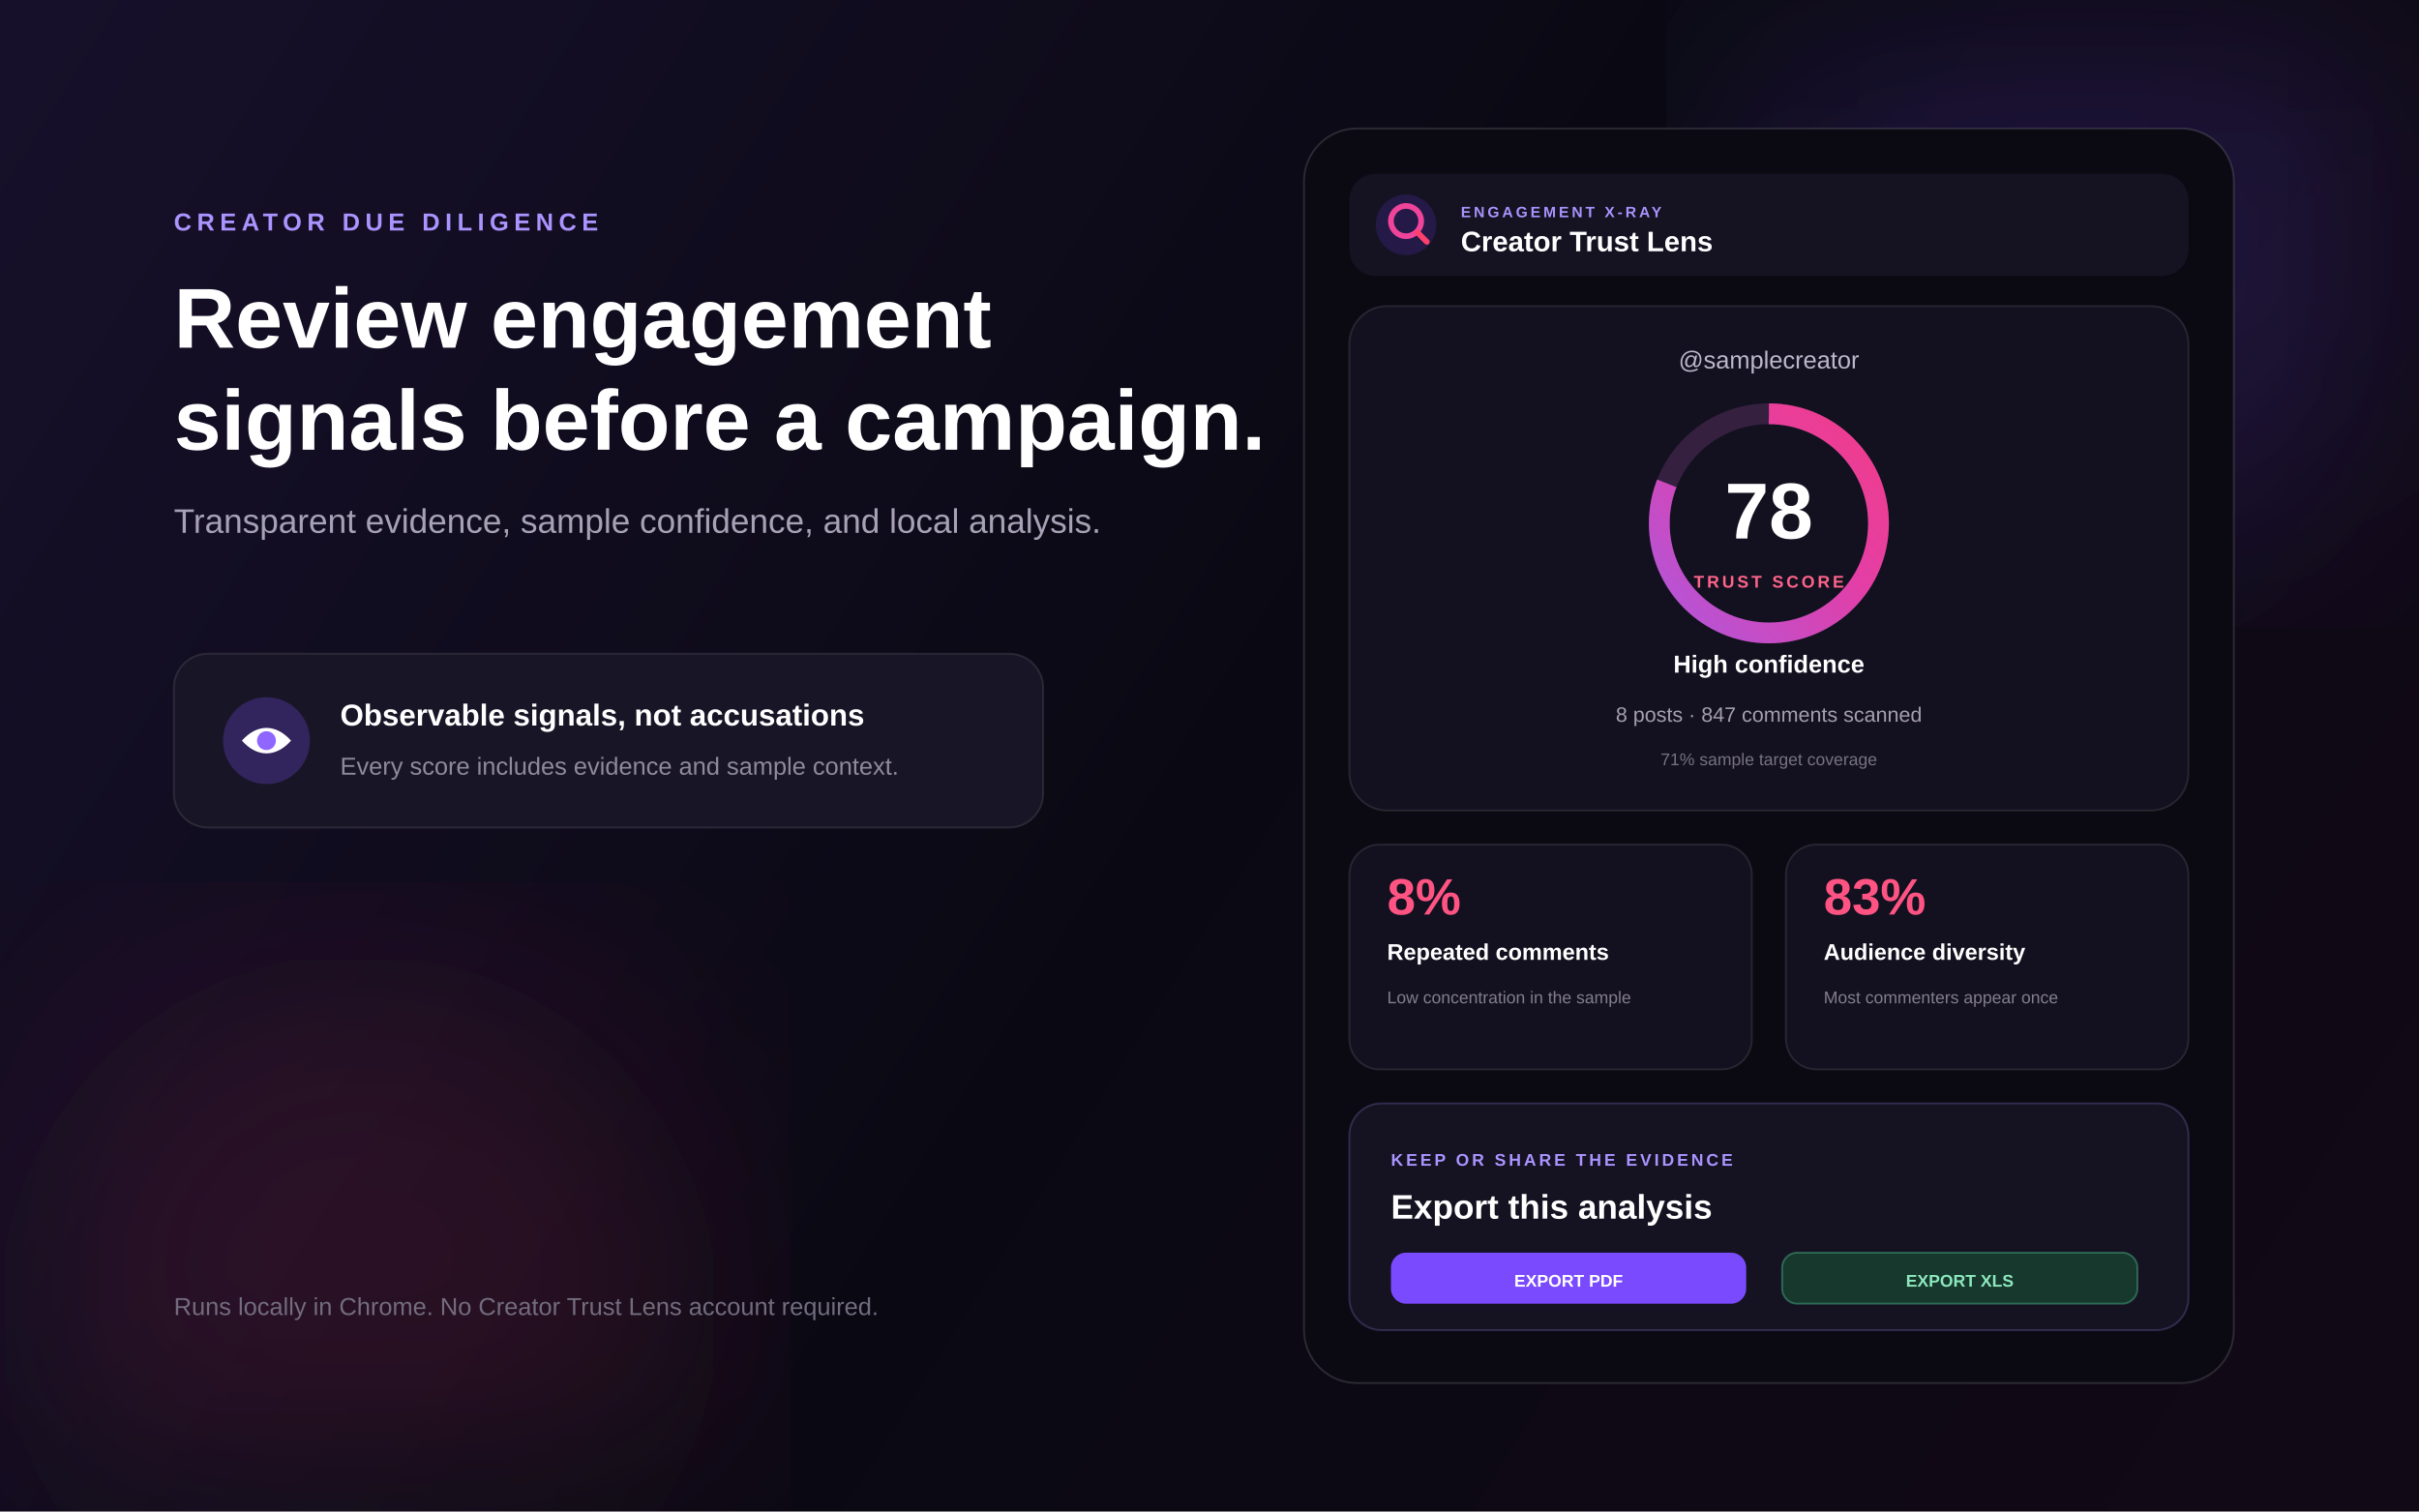
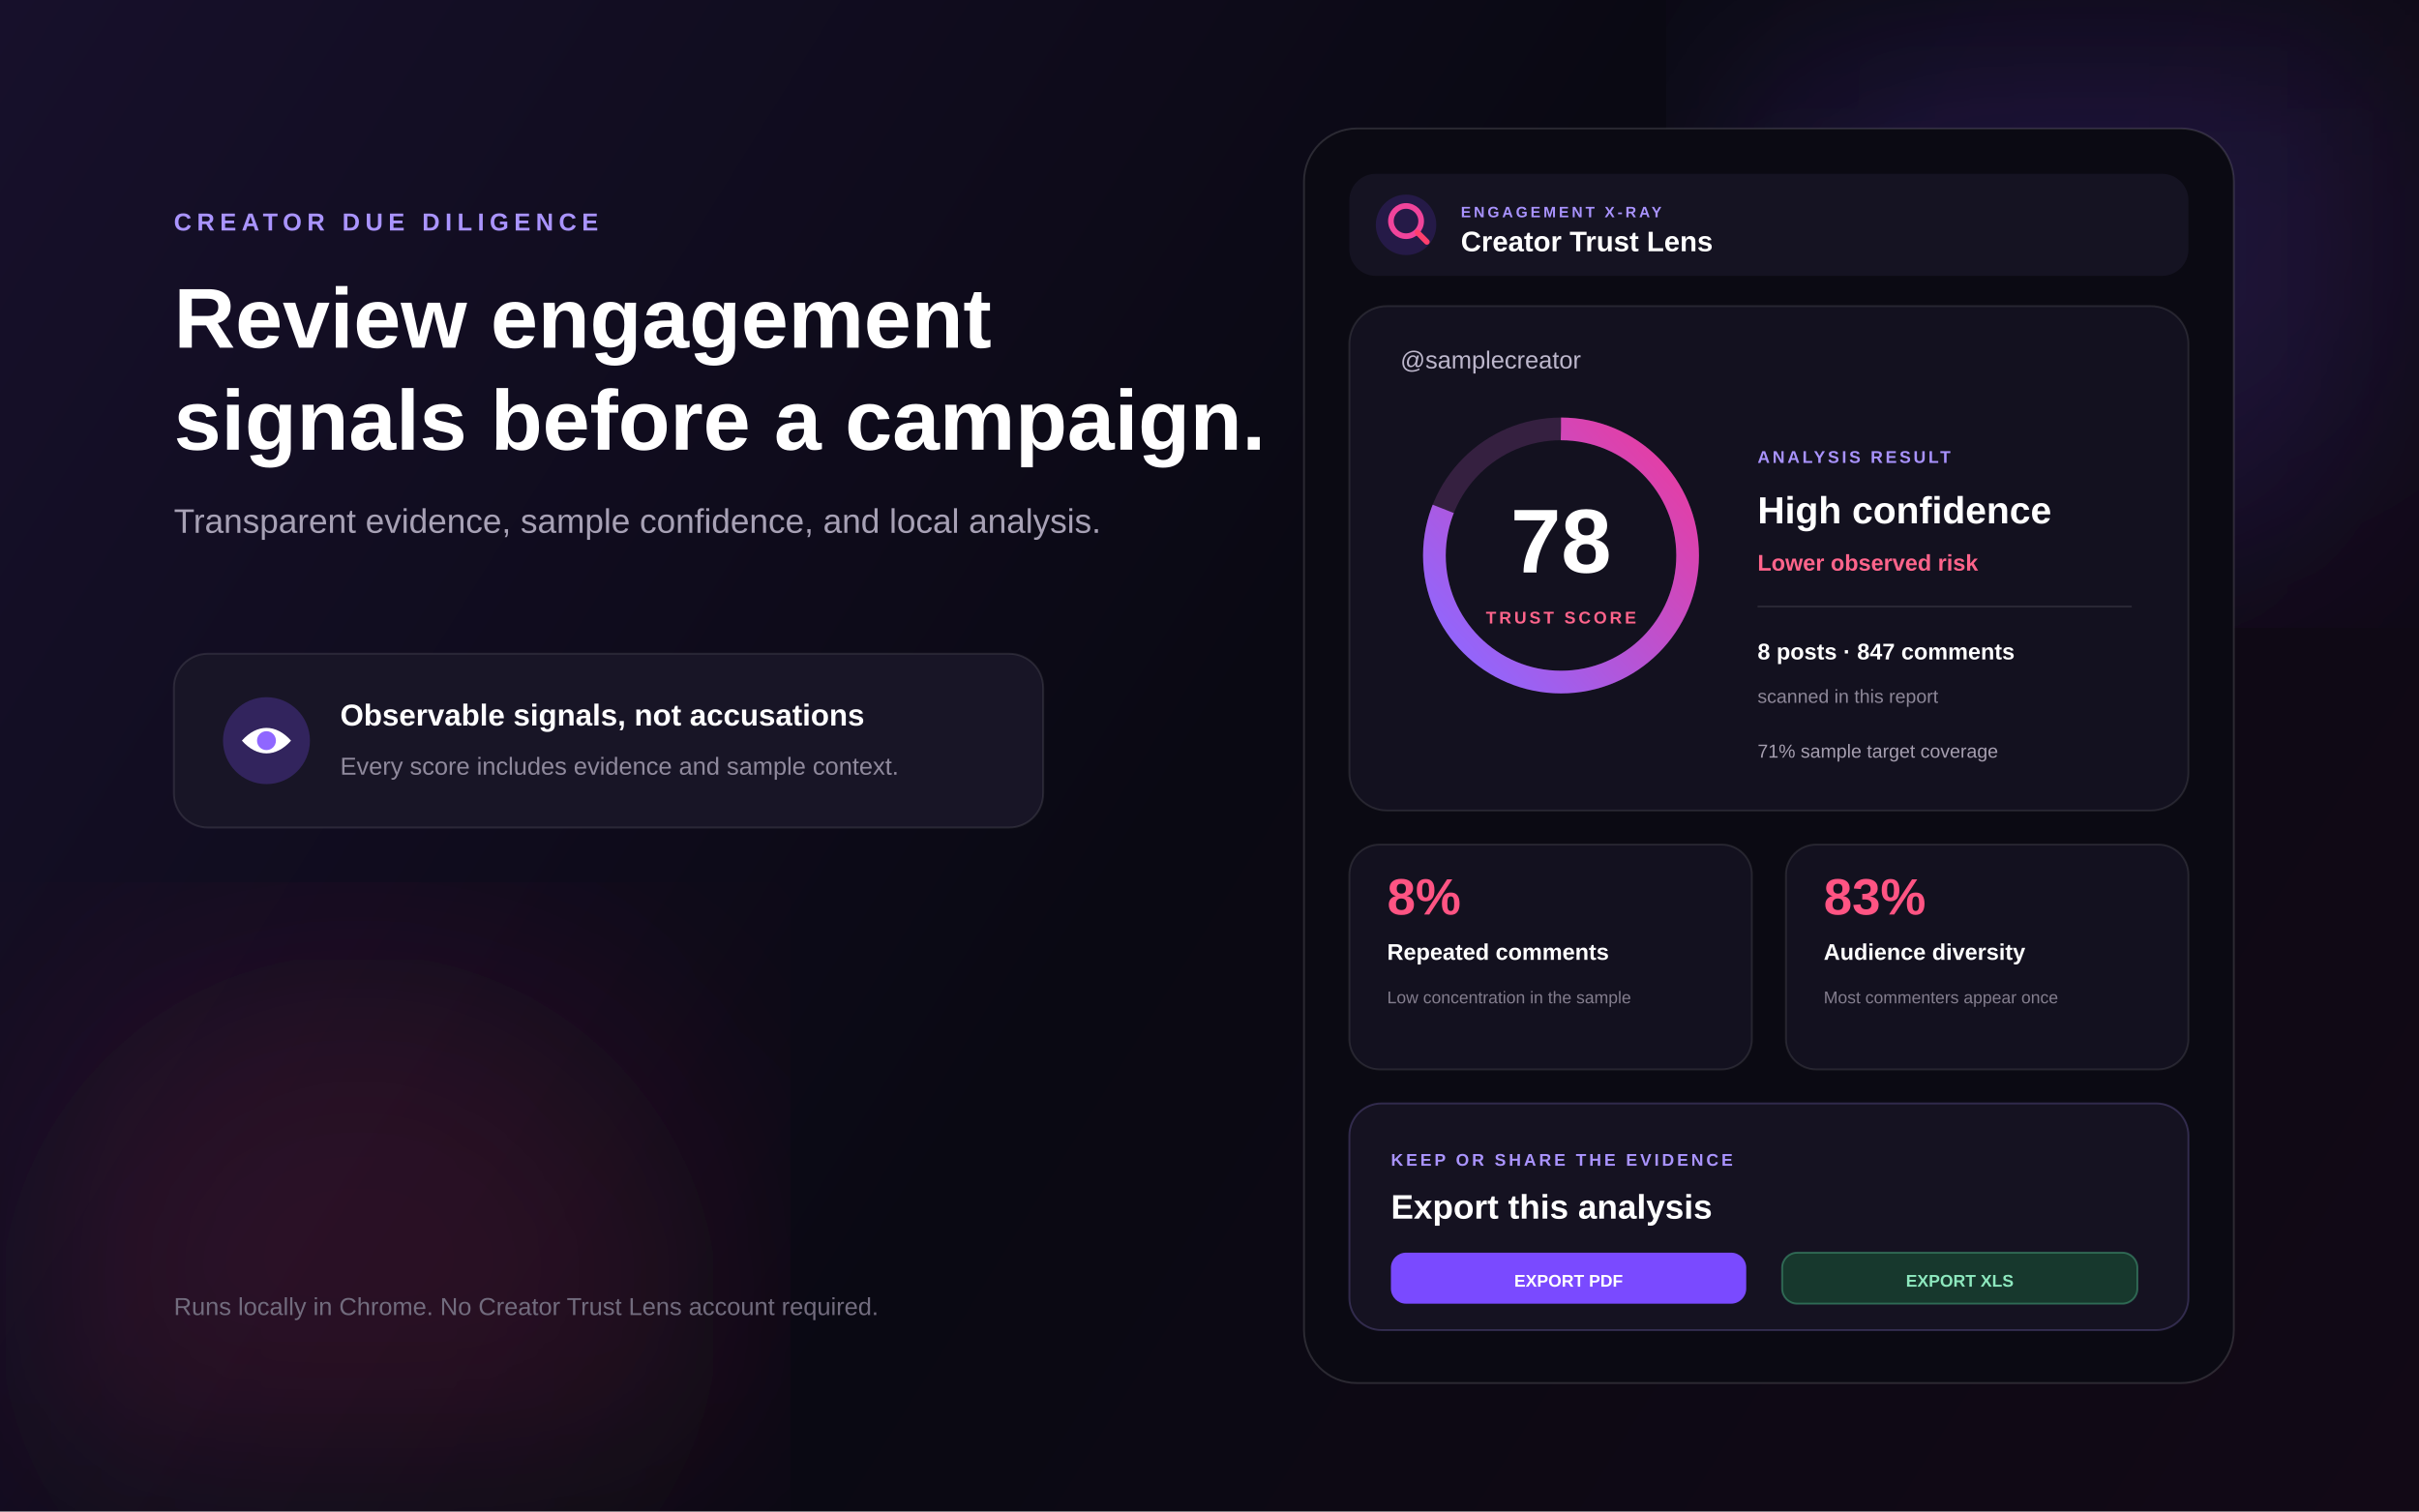
<svg xmlns="http://www.w3.org/2000/svg" width="1280" height="800" viewBox="0 0 1280 800">
  <defs>
    <linearGradient id="page" x1="0" y1="0" x2="1280" y2="800" gradientUnits="userSpaceOnUse">
      <stop stop-color="#17102B" />
      <stop offset=".5" stop-color="#0A0913" />
      <stop offset="1" stop-color="#120916" />
    </linearGradient>
    <linearGradient id="accent" x1="790" y1="218" x2="992" y2="444" gradientUnits="userSpaceOnUse">
      <stop stop-color="#8F67FF" />
      <stop offset=".52" stop-color="#E43EA5" />
      <stop offset="1" stop-color="#FF3C67" />
    </linearGradient>
    <filter id="blur">
      <feGaussianBlur stdDeviation="70" />
    </filter>
  </defs>
  <rect width="1280" height="800" fill="url(#page)" />
  <circle cx="1110" cy="104" r="190" fill="#7B48FF" fill-opacity=".17" filter="url(#blur)" />
  <circle cx="190" cy="695" r="190" fill="#FF376F" fill-opacity=".12" filter="url(#blur)" />
  <g font-family="Arial, sans-serif">
    <text x="92" y="122" fill="#AA94FF" font-size="13" font-weight="700" letter-spacing="2.8">CREATOR DUE DILIGENCE</text>
    <text x="92" y="184" fill="white" font-size="45" font-weight="700">Review engagement</text>
    <text x="92" y="238" fill="white" font-size="45" font-weight="700">signals before a campaign.</text>
    <text x="92" y="282" fill="#A7A1B5" font-size="18">Transparent evidence, sample confidence, and local analysis.</text>
    <rect x="92" y="346" width="460" height="92" rx="18" fill="#181526" stroke="#FFFFFF" stroke-opacity=".1" />
    <circle cx="141" cy="392" r="23" fill="#32245D" />
    <path d="M128 392c8-9 18-9 26 0-8 9-18 9-26 0Z" fill="white" />
    <circle cx="141" cy="392" r="5" fill="#8F67FF" />
    <text x="180" y="384" fill="white" font-size="16" font-weight="700">Observable signals, not accusations</text>
    <text x="180" y="410" fill="#8F899C" font-size="13">Every score includes evidence and sample context.</text>
    <rect x="690" y="68" width="492" height="664" rx="28" fill="#0B0A13" stroke="#FFFFFF" stroke-opacity=".13" />
    <rect x="714" y="92" width="444" height="54" rx="14" fill="#151322" />
    <circle cx="744" cy="119" r="16" fill="#251A47" />
    <circle cx="744" cy="117" r="8" fill="none" stroke="#F0449B" stroke-width="3" />
    <path d="M750 123l5 5" stroke="#FF3F6D" stroke-width="3" stroke-linecap="round" />
    <text x="773" y="115" fill="#A993FF" font-size="8" font-weight="700" letter-spacing="1.5">ENGAGEMENT X-RAY</text>
    <text x="773" y="133" fill="white" font-size="15" font-weight="700">Creator Trust Lens</text>
    <rect x="714" y="162" width="444" height="267" rx="20" fill="#13111F" stroke="#FFFFFF" stroke-opacity=".1" />
-     <text x="936" y="195" fill="#BDB7CC" font-size="13" text-anchor="middle">@samplecreator</text>
-     <circle cx="936" cy="277" r="58" fill="none" stroke="#352040" stroke-width="11" />
-     <circle cx="936" cy="277" r="58" fill="none" stroke="url(#accent)" stroke-width="11" stroke-dasharray="295 70" transform="rotate(-90 936 277)" />
-     <text x="936" y="285" fill="white" font-size="42" font-weight="700" text-anchor="middle">78</text>
-     <text x="936" y="311" fill="#FF648B" font-size="9" font-weight="700" letter-spacing="1.5" text-anchor="middle">TRUST SCORE</text>
-     <text x="936" y="356" fill="white" font-size="13" font-weight="700" text-anchor="middle">High confidence</text>
-     <text x="936" y="382" fill="#A59EAF" font-size="11" text-anchor="middle">8 posts · 847 comments scanned</text>
-     <text x="936" y="405" fill="#777181" font-size="9" text-anchor="middle">71% sample target coverage</text>
+     <text x="741" y="195" fill="#BDB7CC" font-size="13">@samplecreator</text>
+     <circle cx="826" cy="294" r="67" fill="none" stroke="#352040" stroke-width="12" />
+     <circle cx="826" cy="294" r="67" fill="none" stroke="url(#accent)" stroke-width="12" stroke-dasharray="341 80" transform="rotate(-90 826 294)" />
+     <text x="826" y="303" fill="white" font-size="48" font-weight="700" text-anchor="middle">78</text>
+     <text x="826" y="330" fill="#FF648B" font-size="9" font-weight="700" letter-spacing="1.5" text-anchor="middle">TRUST SCORE</text>
+     <text x="930" y="245" fill="#A993FF" font-size="9" font-weight="700" letter-spacing="1.4">ANALYSIS RESULT</text>
+     <text x="930" y="277" fill="white" font-size="20" font-weight="700">High confidence</text>
+     <text x="930" y="302" fill="#FF648B" font-size="12" font-weight="700">Lower observed risk</text>
+     <line x1="930" y1="321" x2="1128" y2="321" stroke="#FFFFFF" stroke-opacity=".1" />
+     <text x="930" y="349" fill="#FFFFFF" font-size="12" font-weight="700">8 posts · 847 comments</text>
+     <text x="930" y="372" fill="#8D8798" font-size="10">scanned in this report</text>
+     <text x="930" y="401" fill="#A59EAF" font-size="10">71% sample target coverage</text>
    <rect x="714" y="447" width="213" height="119" rx="16" fill="#13111F" stroke="#FFFFFF" stroke-opacity=".1" />
    <text x="734" y="484" fill="#FF5483" font-size="27" font-weight="700">8%</text>
    <text x="734" y="508" fill="white" font-size="12" font-weight="700">Repeated comments</text>
    <text x="734" y="531" fill="#837D8D" font-size="9">Low concentration in the sample</text>
    <rect x="945" y="447" width="213" height="119" rx="16" fill="#13111F" stroke="#FFFFFF" stroke-opacity=".1" />
    <text x="965" y="484" fill="#FF5483" font-size="27" font-weight="700">83%</text>
    <text x="965" y="508" fill="white" font-size="12" font-weight="700">Audience diversity</text>
    <text x="965" y="531" fill="#837D8D" font-size="9">Most commenters appear once</text>
    <rect x="714" y="584" width="444" height="120" rx="17" fill="#151221" stroke="#A993FF" stroke-opacity=".22" />
    <text x="736" y="617" fill="#AA94FF" font-size="9" font-weight="700" letter-spacing="1.5">KEEP OR SHARE THE EVIDENCE</text>
    <text x="736" y="645" fill="white" font-size="18" font-weight="700">Export this analysis</text>
    <rect x="736" y="663" width="188" height="27" rx="8" fill="#7A4AFF" />
    <text x="830" y="681" fill="white" font-size="9" font-weight="700" text-anchor="middle">EXPORT PDF</text>
    <rect x="943" y="663" width="188" height="27" rx="8" fill="#17382D" stroke="#55C996" stroke-opacity=".4" />
    <text x="1037" y="681" fill="#8DE8BE" font-size="9" font-weight="700" text-anchor="middle">EXPORT XLS</text>
    <text x="92" y="696" fill="#726C7E" font-size="13">Runs locally in Chrome. No Creator Trust Lens account required.</text>
  </g>
</svg>
